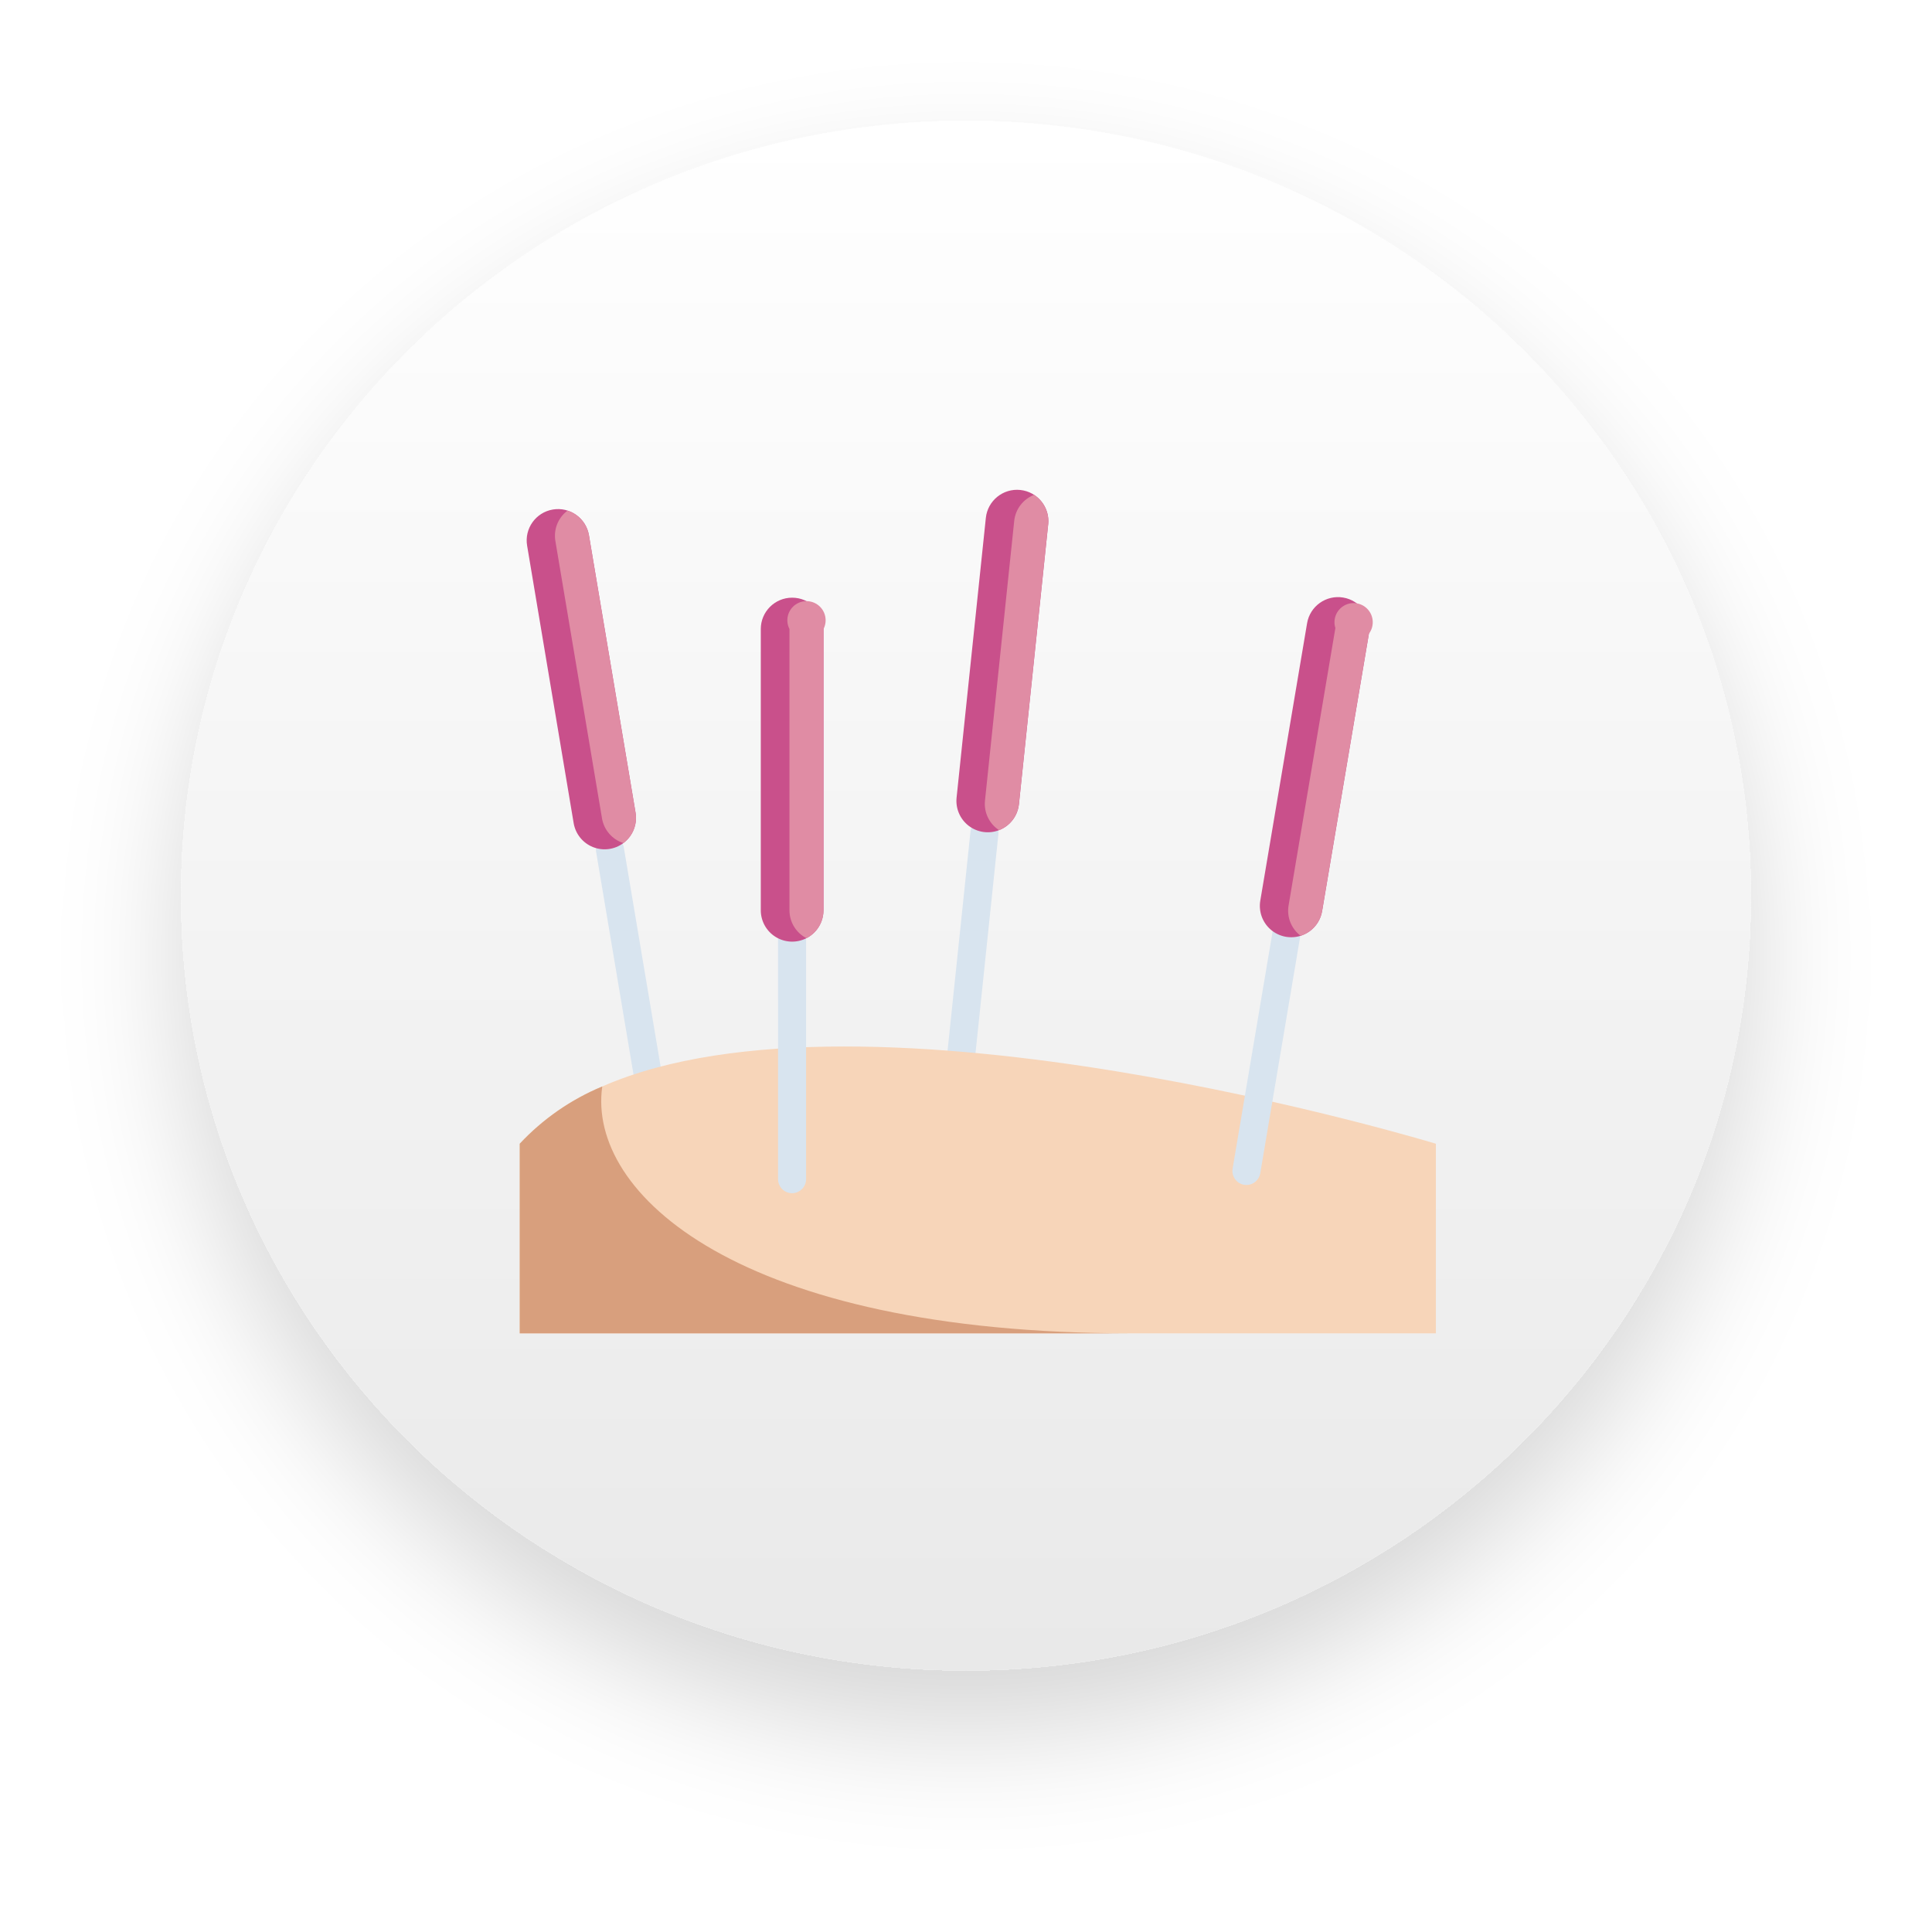
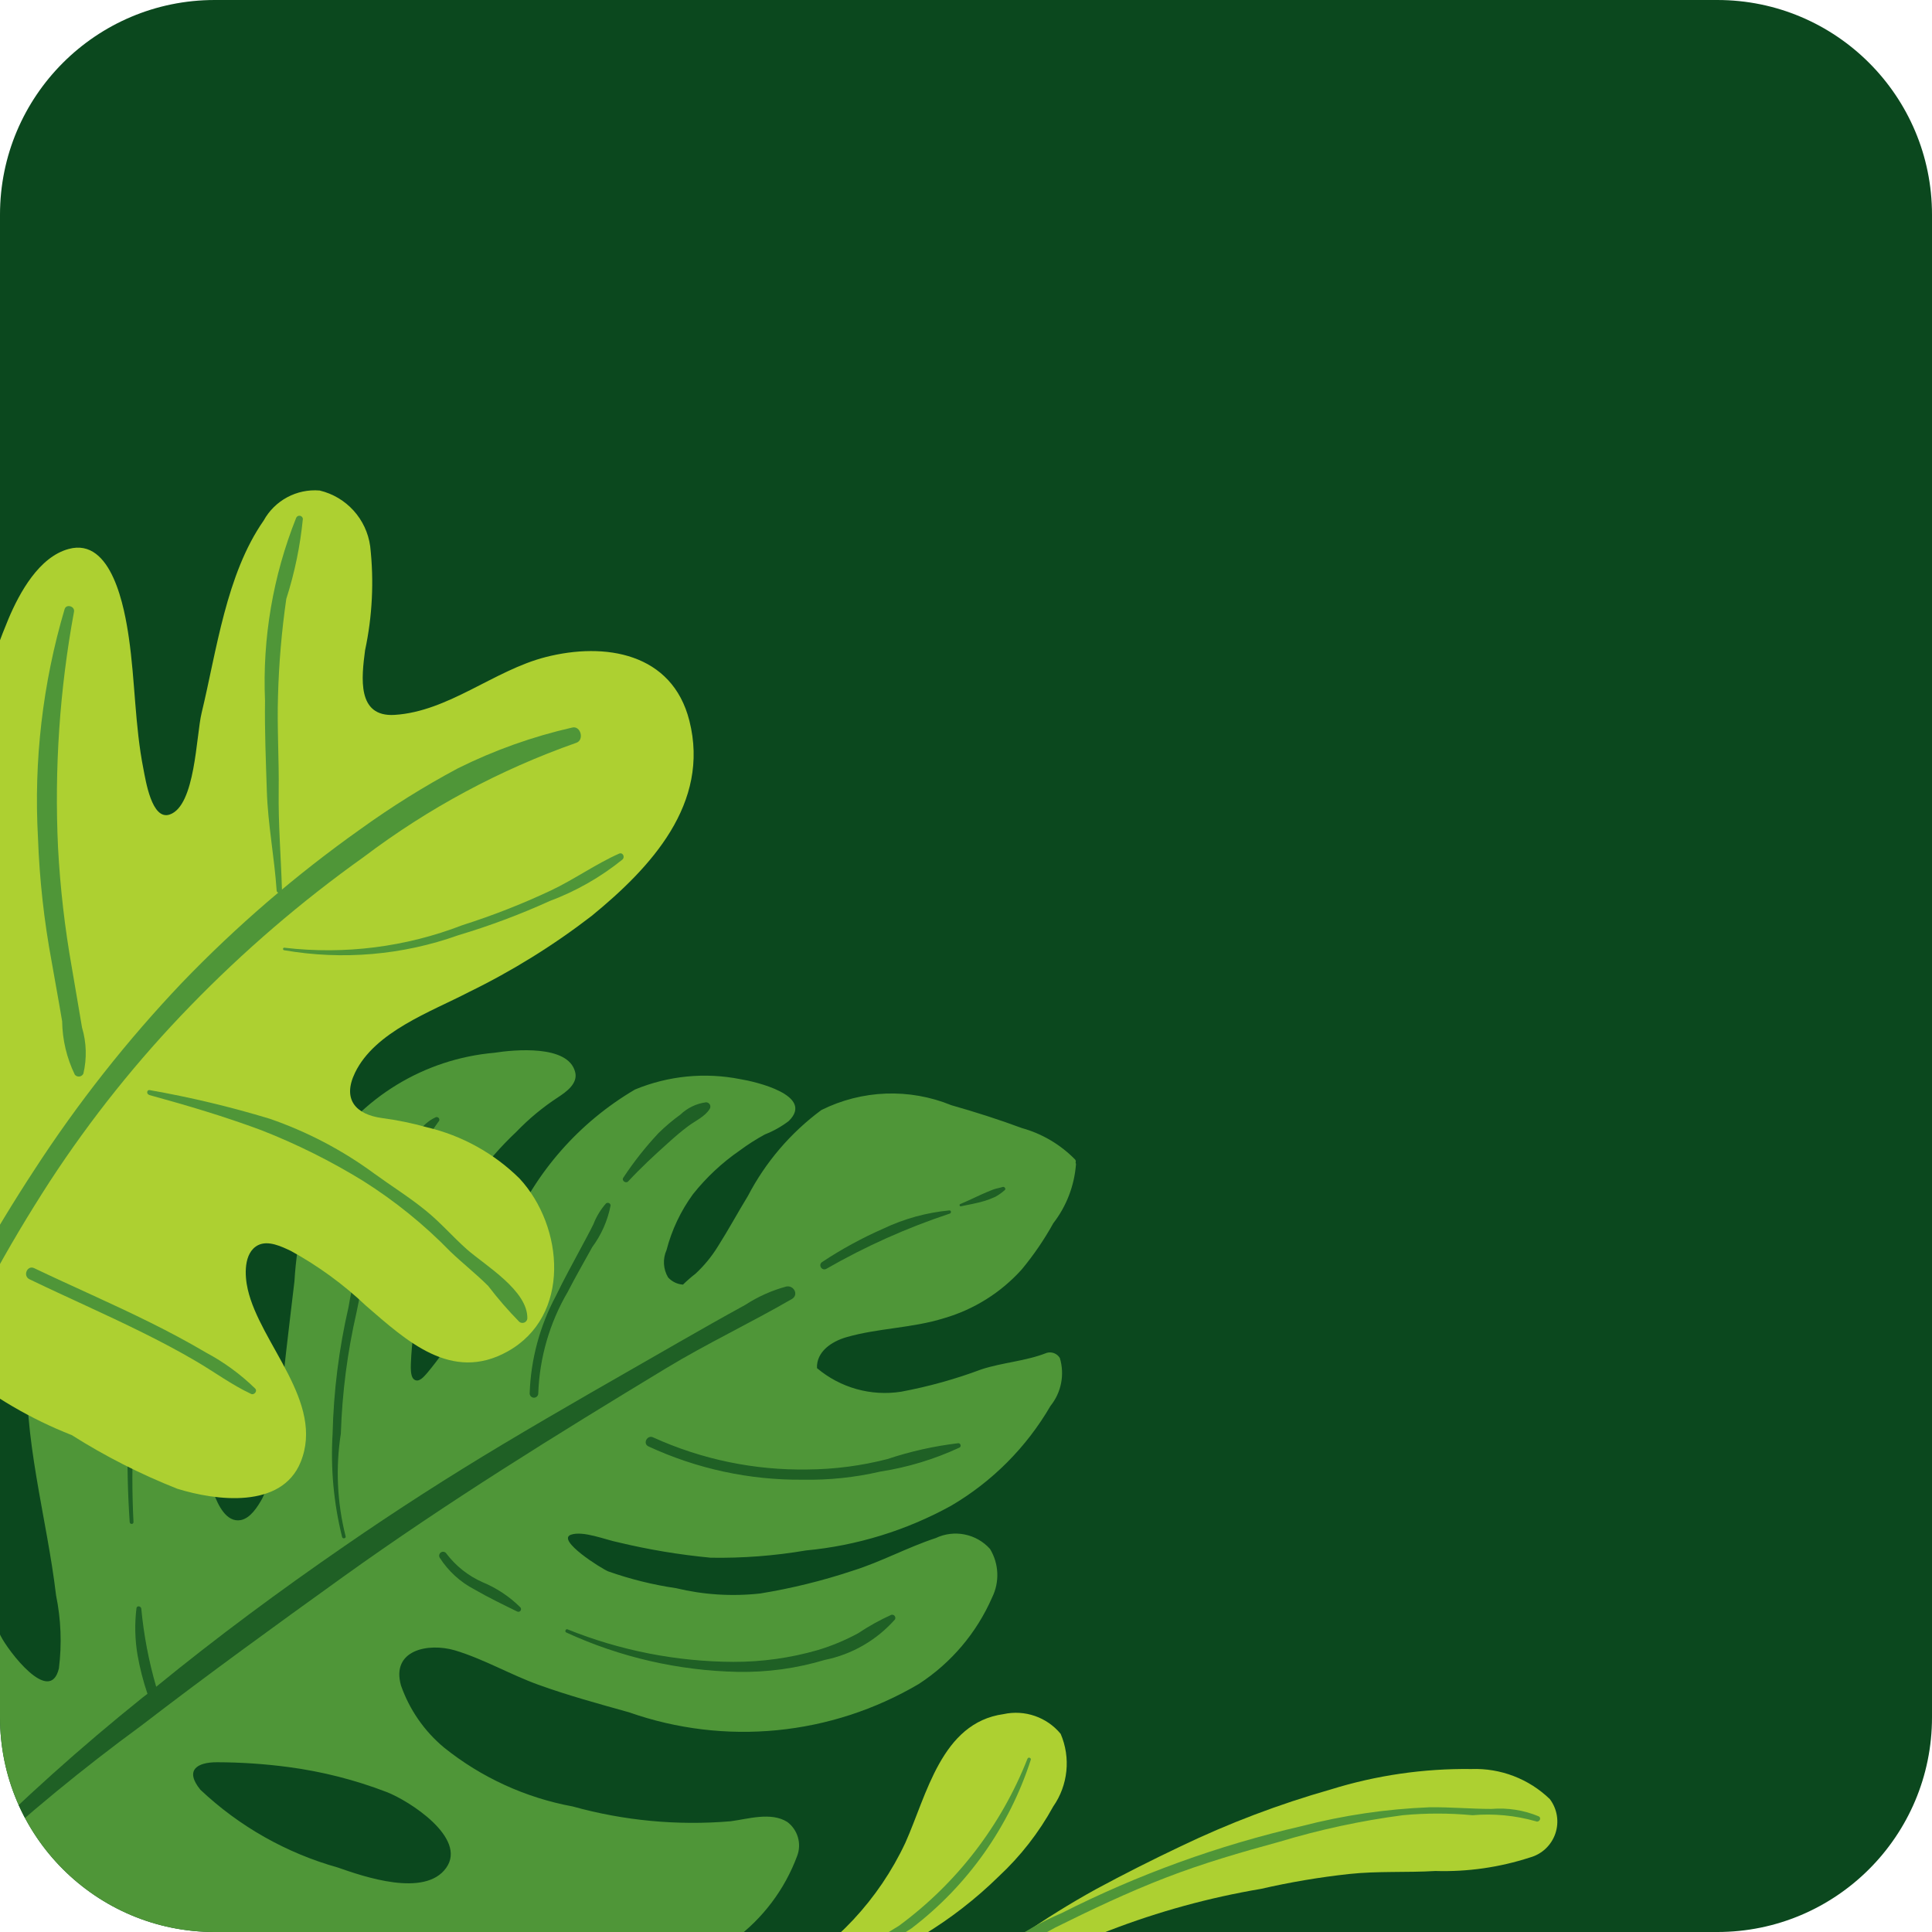
- <svg xmlns="http://www.w3.org/2000/svg" width="96" height="95" viewBox="0 0 96 95">
+ <svg xmlns="http://www.w3.org/2000/svg" width="45" height="45" viewBox="0 0 45 45">
  <defs>
-     <linearGradient id="linear-gradient" x1="0.5" x2="0.5" y2="1" gradientUnits="objectBoundingBox">
-       <stop offset="0" stop-color="#fff" />
-       <stop offset="1" stop-color="#e9e9e9" />
-     </linearGradient>
-     <filter id="Elipse_7662" x="0" y="0" width="96" height="95" filterUnits="userSpaceOnUse">
-       <feOffset dy="3" input="SourceAlpha" />
-       <feGaussianBlur stdDeviation="3" result="blur" />
-       <feFlood flood-opacity="0.161" />
-       <feComposite operator="in" in2="blur" />
-       <feComposite in="SourceGraphic" />
-     </filter>
+     <clipPath id="clip-path">
+       <rect id="Rectángulo_34145" data-name="Rectángulo 34145" width="45" height="45" rx="5" fill="#0b481e" />
+     </clipPath>
  </defs>
-   <g id="Grupo_1004664" data-name="Grupo 1004664" transform="translate(9 5.622)">
-     <g transform="matrix(1, 0, 0, 1, -9, -5.62)" filter="url(#Elipse_7662)">
-       <ellipse id="Elipse_7662-2" data-name="Elipse 7662" cx="39" cy="38.5" rx="39" ry="38.5" transform="translate(9 6)" fill="url(#linear-gradient)" />
-     </g>
-     <g id="Grupo_1004658" data-name="Grupo 1004658" transform="translate(16.826 18.716)">
-       <path id="Trazado_632068" data-name="Trazado 632068" d="M45.154,205.829a.7.7,0,0,1-.686-.581l-1.955-11.636a.7.7,0,0,1,1.374-.231l1.955,11.636a.7.7,0,0,1-.688.812Zm0,0" transform="translate(-38.724 -175.657)" fill="#d8e4ef" />
-       <path id="Trazado_632069" data-name="Trazado 632069" d="M6.96,12.086,9.276,25.871a1.557,1.557,0,0,1-.267,1.162,1.594,1.594,0,0,1-.337.345A1.559,1.559,0,0,1,6.2,26.388L3.887,12.6a1.558,1.558,0,1,1,3.073-.516Zm0,0" transform="translate(-3.521 -9.827)" fill="#c9508b" />
-       <path id="Trazado_632070" data-name="Trazado 632070" d="M21.352,12.836l2.316,13.785a1.557,1.557,0,0,1-.267,1.162,1.593,1.593,0,0,1-.337.345A1.558,1.558,0,0,1,22,26.9L19.683,13.117a1.558,1.558,0,0,1,.605-1.507,1.56,1.56,0,0,1,1.063,1.227Zm0,0" transform="translate(-17.913 -10.577)" fill="#e08ca4" />
-       <path id="Trazado_632071" data-name="Trazado 632071" d="M238.792,196.61a.729.729,0,0,1-.073,0,.7.7,0,0,1-.621-.765l1.227-11.735a.7.7,0,0,1,1.386.145l-1.227,11.735A.7.7,0,0,1,238.792,196.61Zm0,0" transform="translate(-216.925 -167.167)" fill="#d8e4ef" />
-       <path id="Trazado_632072" data-name="Trazado 632072" d="M248.586,1.721l-1.453,13.9a1.556,1.556,0,0,1-.568,1.048,1.59,1.59,0,0,1-.417.242,1.559,1.559,0,0,1-2.114-1.615l1.454-13.9a1.558,1.558,0,1,1,3.1.324Zm0,0" transform="translate(-222.328 -0.001)" fill="#c9508b" />
-       <path id="Trazado_632073" data-name="Trazado 632073" d="M263.1,4.318l-1.453,13.9a1.556,1.556,0,0,1-.568,1.048,1.592,1.592,0,0,1-.417.242,1.557,1.557,0,0,1-.7-1.467l1.453-13.9a1.558,1.558,0,0,1,.986-1.291,1.559,1.559,0,0,1,.7,1.467Zm0,0" transform="translate(-236.845 -2.598)" fill="#e08ca4" />
-       <path id="Trazado_632074" data-name="Trazado 632074" d="M45.523,315.924v9.422H0v-9.422a11.829,11.829,0,0,1,4.1-2.845c13.141-5.76,41.42,2.845,41.42,2.845Zm0,0" transform="translate(0 -283.434)" fill="#f7d5b9" />
-       <path id="Trazado_632075" data-name="Trazado 632075" d="M30.38,345.693H0v-9.422a11.828,11.828,0,0,1,4.1-2.845c-.759,5.324,6.766,12.267,26.276,12.267Zm0,0" transform="translate(0 -303.781)" fill="#d89f7d" />
-       <path id="Trazado_632076" data-name="Trazado 632076" d="M145.091,257.884a.7.7,0,0,1-.7-.7v-11.8a.7.7,0,1,1,1.393,0v11.8A.7.7,0,0,1,145.091,257.884Zm0,0" transform="translate(-131.556 -222.935)" fill="#d8e4ef" />
-       <path id="Trazado_632077" data-name="Trazado 632077" d="M137.827,61.824V75.8a1.556,1.556,0,0,1-.456,1.1,1.6,1.6,0,0,1-.389.284,1.559,1.559,0,0,1-2.271-1.386V61.824a1.558,1.558,0,1,1,3.116,0Zm0,0" transform="translate(-122.734 -54.907)" fill="#c9508b" />
-       <path id="Trazado_632078" data-name="Trazado 632078" d="M152.422,63.585V77.564a1.556,1.556,0,0,1-.456,1.1,1.6,1.6,0,0,1-.389.284,1.558,1.558,0,0,1-.846-1.386V63.585a.951.951,0,1,1,1.692,0Zm0,0" transform="translate(-137.329 -56.669)" fill="#e08ca4" />
-       <path id="Trazado_632079" data-name="Trazado 632079" d="M398.973,254.974a.7.7,0,0,1-.117-.01.7.7,0,0,1-.571-.8l1.963-11.635a.7.7,0,1,1,1.374.232l-1.963,11.635A.7.7,0,0,1,398.973,254.974Zm0,0" transform="translate(-362.864 -220.433)" fill="#d8e4ef" />
-       <path id="Trazado_632080" data-name="Trazado 632080" d="M419,61.77l-2.325,13.784a1.556,1.556,0,0,1-.633,1.011,1.6,1.6,0,0,1-.431.215,1.559,1.559,0,0,1-2.009-1.745l2.325-13.783A1.558,1.558,0,1,1,419,61.77Zm0,0" transform="translate(-376.805 -54.622)" fill="#c9508b" />
-       <path id="Trazado_632081" data-name="Trazado 632081" d="M433.39,64.949l-2.325,13.784a1.557,1.557,0,0,1-.633,1.011,1.6,1.6,0,0,1-.431.215,1.557,1.557,0,0,1-.6-1.507l2.325-13.784a.951.951,0,1,1,1.668.281Zm0,0" transform="translate(-391.198 -57.801)" fill="#e08ca4" />
+   <g id="Grupo_1084760" data-name="Grupo 1084760" transform="translate(-180 -1710.914)">
+     <g id="Grupo_84490" data-name="Grupo 84490" transform="translate(0 -754.086)">
+       <rect id="Rectángulo_34144" data-name="Rectángulo 34144" width="45" height="45" rx="5" transform="translate(180 2465)" fill="#0b481e" />
+       <g id="Enmascarar_grupo_96" data-name="Enmascarar grupo 96" transform="translate(180 2465)" clip-path="url(#clip-path)">
+         <g id="Grupo_84489" data-name="Grupo 84489" transform="translate(-4.025 10.416)">
+           <g id="Grupo_80114" data-name="Grupo 80114" transform="translate(29.093 36.592) rotate(180)">
+             <path id="Trazado_113537" data-name="Trazado 113537" d="M5.937,21.153a5.848,5.848,0,0,0,1.71-2c.238-.39.456-.793.7-1.177a3.042,3.042,0,0,1,.519-.633,3.38,3.38,0,0,0,.294-.256.514.514,0,0,1,.348.169.693.693,0,0,1,.035.636,3.846,3.846,0,0,1-.615,1.3,5.077,5.077,0,0,1-1.09,1.019,4.949,4.949,0,0,1-.588.375,2.3,2.3,0,0,0-.552.31c-.617.6.786.922,1.125.976a4.251,4.251,0,0,0,2.455-.241,7.027,7.027,0,0,0,2.908-3.31c.4-.755.751-1.526,1.2-2.25a7.736,7.736,0,0,1,.725-1.034c.078-.088.2-.245.314-.158s.064.441.063.561a7.855,7.855,0,0,1-2.45,5.209,5.555,5.555,0,0,1-.966.8c-.19.125-.472.322-.4.591.163.642,1.426.518,1.881.447a5.247,5.247,0,0,0,3.974-2.417,8.729,8.729,0,0,0,.683-2.907c.127-1.088.27-2.178.351-3.271a4.129,4.129,0,0,1,.4-1.79c.106-.187.27-.455.5-.5.338-.061.531.358.626.618a5.787,5.787,0,0,1,.008,2.7,17.1,17.1,0,0,1-1.634,5.7.278.278,0,0,0,.077.483,3,3,0,0,0,2.019-.326,6.644,6.644,0,0,0,2.028-1.2,5.987,5.987,0,0,0,1.84-4.189c.124-1.843-.448-3.719-.663-5.539a5.221,5.221,0,0,1-.066-1.7c.208-.885,1.189.419,1.355.753a9.838,9.838,0,0,1,.861,2.694,21.353,21.353,0,0,1,.17,2.979.136.136,0,0,0,.029.078c.046.287.318.371.6.145A3.4,3.4,0,0,0,27.6,12.82a10.377,10.377,0,0,0-.01-5.144,9.972,9.972,0,0,0-2.644-4.143,12.62,12.62,0,0,0-1.985-1.594A10.584,10.584,0,0,0,20.589.9,20.874,20.874,0,0,0,17.882.133,4.092,4.092,0,0,0,15.7.166c-.471-.02-.941-.031-1.407-.037C12.115.1,9.717.406,7.973,1.826A4.267,4.267,0,0,0,6.5,3.781a.685.685,0,0,0,.23.79c.379.24.916.069,1.323.016a10.442,10.442,0,0,1,3.675.345,6.736,6.736,0,0,1,3,1.374,3.3,3.3,0,0,1,1,1.443c.235.829-.633,1-1.253.82-.667-.2-1.286-.562-1.941-.8-.694-.251-1.4-.443-2.115-.643a8.036,8.036,0,0,0-6.753.66A4.593,4.593,0,0,0,1.96,9.8a1.175,1.175,0,0,0,.049,1.131,1.078,1.078,0,0,0,1.263.253c.66-.217,1.274-.555,1.941-.763A13.862,13.862,0,0,1,7.36,9.893a5.687,5.687,0,0,1,1.96.123,8.445,8.445,0,0,1,1.58.391c.169.069,1.213.73.871.854-.283.1-.81-.119-1.1-.176a15.491,15.491,0,0,0-2.155-.359,12,12,0,0,0-2.219.169,8.693,8.693,0,0,0-3.378,1.039A6.449,6.449,0,0,0,.6,14.262a1.218,1.218,0,0,0-.218,1.115.269.269,0,0,0,.306.12c.489-.194,1.02-.221,1.518-.383a11.181,11.181,0,0,1,1.87-.521,2.449,2.449,0,0,1,1.963.549c.015.379-.333.619-.688.721-.742.213-1.528.209-2.272.442A3.892,3.892,0,0,0,1.27,17.44a6.992,6.992,0,0,0-.735,1.076,2.562,2.562,0,0,0-.529,1.378.217.217,0,0,0,.01.038A.066.066,0,0,0,.026,20a2.771,2.771,0,0,0,1.24.733c.538.2,1.092.376,1.644.533A3.672,3.672,0,0,0,5.937,21.153ZM16.064,5.269c-.521-.2-1.886-1.071-1.388-1.768S16.6,3.3,17.2,3.51a7.685,7.685,0,0,1,3.2,1.811c.376.46.073.643-.39.641A12.861,12.861,0,0,1,18.35,5.85,10.041,10.041,0,0,1,16.064,5.269Z" transform="translate(0 0)" fill="#4f9638" />
+             <g id="Grupo_80113" data-name="Grupo 80113" transform="translate(1.652 3.571)" opacity="0.7">
+               <path id="Trazado_113538" data-name="Trazado 113538" d="M1.163,13.045c.515-.282,1.025-.571,1.534-.863,1.378-.791,2.759-1.574,4.123-2.39C8.072,9.043,9.3,8.255,10.5,7.426,12,6.393,13.478,5.3,14.886,4.149a9.8,9.8,0,0,1,.347,1.819c.006.058.1.081.112.012a3.772,3.772,0,0,0-.024-1.088,6.105,6.105,0,0,0-.232-.907L15.2,3.9A50.359,50.359,0,0,0,19.31.213a.126.126,0,0,0-.18-.176,44.662,44.662,0,0,1-3.894,3.205c-1.543,1.187-3.125,2.333-4.706,3.469-2.417,1.735-4.972,3.314-7.515,4.854-.958.58-1.97,1.057-2.936,1.616-.167.1-.043.323.128.291A3.35,3.35,0,0,0,1.163,13.045Z" transform="translate(4.892 0)" fill="#0a481c" />
+               <path id="Trazado_113539" data-name="Trazado 113539" d="M.942.044A20.544,20.544,0,0,1,.73,4.193C.632,4.84.5,5.483.373,6.124A10.188,10.188,0,0,0,0,8.031a.067.067,0,0,0,.125.031A7.181,7.181,0,0,0,.617,6.185C.757,5.493.856,4.8.935,4.1A22.244,22.244,0,0,0,1.03.042C1.026-.015.939-.013.942.044Z" transform="translate(19.365 7.942)" fill="#0a481c" />
+               <path id="Trazado_113540" data-name="Trazado 113540" d="M2.105,5.39a14.686,14.686,0,0,0,.372-2.954A7.962,7.962,0,0,0,2.255.029c-.016-.052-.1-.026-.08.023a5.975,5.975,0,0,1,.11,2.389,14.739,14.739,0,0,1-.366,2.827A11.078,11.078,0,0,1,.015,9.7a.062.062,0,0,0,.076.1c.574-.269.818-1.213,1.055-1.747.169-.382.4-.735.559-1.122A8.784,8.784,0,0,0,2.105,5.39Z" transform="translate(13.192 7.606)" fill="#0a481c" />
+               <path id="Trazado_113541" data-name="Trazado 113541" d="M.7,3.463c.194-.363.393-.723.571-1.094A5.177,5.177,0,0,0,1.885.093a.1.1,0,0,0-.2,0A5.028,5.028,0,0,1,1,2.455C.819,2.807.62,3.151.428,3.5A2.4,2.4,0,0,0,0,4.471a.065.065,0,0,0,.11.043A1.6,1.6,0,0,0,.4,4.034C.494,3.841.6,3.652.7,3.463Z" transform="translate(9.194 10.889)" fill="#0a481c" />
+               <path id="Trazado_113542" data-name="Trazado 113542" d="M.693,1.577a4.488,4.488,0,0,0,.513-.434A7.8,7.8,0,0,0,2.024.106C2.071.039,1.964-.038,1.91.021c-.291.313-.6.6-.92.887-.154.139-.312.277-.478.4s-.394.225-.5.4A.1.1,0,0,0,.1,1.862,1.064,1.064,0,0,0,.693,1.577Z" transform="translate(6.874 15.9)" fill="#0a481c" />
+               <path id="Trazado_113543" data-name="Trazado 113543" d="M3.562.238a8.354,8.354,0,0,1,3.6.746c.135.069.252-.135.117-.206A8.356,8.356,0,0,0,3.678,0,7.4,7.4,0,0,0,1.869.19,6.863,6.863,0,0,0,.026.75a.055.055,0,0,0,.029.1A8.257,8.257,0,0,0,1.707.481,7.666,7.666,0,0,1,3.562.238Z" transform="translate(1.038 8.972)" fill="#0a481c" />
+               <path id="Trazado_113544" data-name="Trazado 113544" d="M3,.171C3.1.106,3.005-.047,2.9.014A15.692,15.692,0,0,1,.025,1.3c-.037.014-.033.075.011.073A4.589,4.589,0,0,0,1.576.948,9.444,9.444,0,0,0,3,.171Z" transform="translate(1.267 13.871)" fill="#0a481c" />
+               <path id="Trazado_113545" data-name="Trazado 113545" d="M.3.383C.386.348.474.313.558.274.72.2.881.122,1.046.053A.027.027,0,0,0,1.031,0C.852.037.667.07.491.122a1.925,1.925,0,0,0-.261.1A1.168,1.168,0,0,0,.014.376C-.022.4.018.462.058.45.138.425.223.414.3.383Z" transform="translate(0 15.341)" fill="#0a481c" />
+               <path id="Trazado_113546" data-name="Trazado 113546" d="M.016.105A2.746,2.746,0,0,0,.9.692a2.142,2.142,0,0,1,.837.663.091.091,0,0,0,.157-.094,2.122,2.122,0,0,0-.811-.74C.761.334.422.171.09.008A.062.062,0,0,0,.016.105Z" transform="translate(11.28 5.894)" fill="#0a481c" />
+               <path id="Trazado_113547" data-name="Trazado 113547" d="M.867.9A4.963,4.963,0,0,1,1.81.507,7.027,7.027,0,0,1,3.775.233,10.453,10.453,0,0,1,7.639.991c.041.016.069-.054.029-.073a10.048,10.048,0,0,0-4-.918A6.626,6.626,0,0,0,1.643.279,2.962,2.962,0,0,0,.01,1.222a.075.075,0,0,0,.085.107A5.386,5.386,0,0,0,.867.9Z" transform="translate(2.56 4.496)" fill="#0a481c" />
+             </g>
+           </g>
+           <g id="Grupo_80142" data-name="Grupo 80142" transform="translate(40.31 36.407) rotate(180)">
+             <g id="Grupo_80139" data-name="Grupo 80139" transform="translate(0 0.026)">
+               <path id="Trazado_113572" data-name="Trazado 113572" d="M7.713.006A22.168,22.168,0,0,0,3.365,1.725,9.646,9.646,0,0,0,1.606,3.09,6.493,6.493,0,0,0,.335,4.721,1.751,1.751,0,0,0,.162,6.412a1.351,1.351,0,0,0,1.33.46c1.448-.2,1.788-1.884,2.289-3A6.944,6.944,0,0,1,6.693.754,2.478,2.478,0,0,0,7.827.2C7.906.123,7.826-.034,7.713.006Z" transform="translate(11.418 0)" fill="#add031" />
+               <path id="Trazado_113573" data-name="Trazado 113573" d="M8.781,3.646q1-.474,1.968-.995a20.2,20.2,0,0,0,1.771-1.1c.349-.235.706-.455,1.05-.7Q13.787.7,14,.532c.05-.039.16-.1.173-.169a.1.1,0,0,0-.03-.091.079.079,0,0,0-.007-.019L14.118.232A.106.106,0,0,0,14.072.2l.021.009c-.018-.008-.037-.018-.056-.025L14,.179a.585.585,0,0,1-.067-.023L13.92.149c0-.1-.1-.2-.2-.123A18.256,18.256,0,0,1,6.912,2.654,17.8,17.8,0,0,1,4.862,3c-.67.072-1.338.03-2.01.07a6.493,6.493,0,0,0-2.2.314A.868.868,0,0,0,.187,4.745a2.5,2.5,0,0,0,1.827.7A10.583,10.583,0,0,0,5.29,4.969,21.91,21.91,0,0,0,8.781,3.646Z" transform="translate(0 0.148)" fill="#add031" />
+             </g>
+             <g id="Grupo_80140" data-name="Grupo 80140" transform="translate(12.276 0)">
+               <path id="Trazado_113574" data-name="Trazado 113574" d="M.075,5.865a8.847,8.847,0,0,1,3-3.9A11.791,11.791,0,0,1,5.191.916c.361-.143.73-.258,1.1-.378A3.123,3.123,0,0,0,7.3.086c.041-.033,0-.1-.049-.084-.408.109-.8.276-1.208.4S5.266.663,4.883.821A11.053,11.053,0,0,0,2.776,1.91,8.037,8.037,0,0,0,0,5.834c-.015.042.054.072.073.03Z" transform="translate(0)" fill="#4f9638" />
+             </g>
+             <g id="Grupo_80141" data-name="Grupo 80141" transform="translate(0.413 0.388)">
+               <path id="Trazado_113575" data-name="Trazado 113575" d="M.034,4.13a2.363,2.363,0,0,0,1.1.172c.482,0,.962.045,1.444.038A14.056,14.056,0,0,0,5.559,3.9a24.6,24.6,0,0,0,5.58-2.022A7.088,7.088,0,0,0,13.623.093c.048-.063-.05-.121-.1-.079a12.222,12.222,0,0,1-2.227,1.523C10.45,1.957,9.6,2.36,8.72,2.7s-1.751.591-2.646.836A18.132,18.132,0,0,1,3.2,4.155a8.632,8.632,0,0,1-1.624,0A4.1,4.1,0,0,1,.1,4.014c-.077-.037-.144.076-.067.115Z" transform="translate(0)" fill="#4f9638" />
+             </g>
+           </g>
+           <g id="Grupo_80159" data-name="Grupo 80159" transform="translate(19.326 0) rotate(83)">
+             <path id="Trazado_113591" data-name="Trazado 113591" d="M6.417.026C4.8.229,4.352,1.749,4.537,3.173c.159,1.224.982,2.4.907,3.651-.054.886-.963.657-1.576.5a7.554,7.554,0,0,0-2.39-.414A1.55,1.55,0,0,0,.044,7.92,1.362,1.362,0,0,0,.58,9.3c1.135,1.02,2.879,1.457,4.27,1.98.516.194,2.128.406,2.259,1.026.091.433-.857.459-1.133.479-1.025.075-2.047-.059-3.072-.036-.674.015-2.373.1-2.221,1.139.1.707.87,1.259,1.437,1.586A17.514,17.514,0,0,0,4.771,16.7a23.1,23.1,0,0,0,3.556.929,26.49,26.49,0,0,0,3.517.519c.542.034,1.083.024,1.624.07a.274.274,0,0,0,.2.23,18.11,18.11,0,0,0,3.171.751,3.372,3.372,0,0,0,2.485-.437,9.88,9.88,0,0,0,1.854-2.43,14.683,14.683,0,0,0,1.54-2.288c.387-.86.767-2.348-.266-2.926-1.313-.734-2.85.6-4.147.732-.316.033-.855,0-.989-.363-.091-.251.1-.544.227-.745a8.417,8.417,0,0,1,1.483-1.582c.915-.83,2.019-1.753,1.456-3.139-.64-1.577-2.725-1.659-3.961-.772a4.56,4.56,0,0,0-1.452,2,7.547,7.547,0,0,0-.341,1.014c-.155.586-.538.87-1.124.492-.894-.576-1.193-1.929-1.539-2.855a16.6,16.6,0,0,0-1.416-3.063C9.7,1.334,8.39-.222,6.417.026Z" transform="translate(0 0)" fill="#add031" />
+             <g id="Grupo_80153" data-name="Grupo 80153" transform="translate(6.241 2.576)">
+               <path id="Trazado_113592" data-name="Trazado 113592" d="M0,.18A11.93,11.93,0,0,0,.618,2.937,19.987,19.987,0,0,0,1.751,5.369a29.186,29.186,0,0,0,3.04,4.555A30.189,30.189,0,0,0,8.7,13.869q1,.845,2.055,1.621a7.172,7.172,0,0,0,2.459,1.4c.119.027.227-.125.126-.216a22.258,22.258,0,0,0-2.174-1.465c-.738-.522-1.455-1.08-2.149-1.66A27.156,27.156,0,0,1,5.354,9.8,29.412,29.412,0,0,1,2.4,5.365,18.244,18.244,0,0,1,.365.131C.328-.071-.026-.027,0,.18Z" transform="translate(0 0)" fill="#4f9638" />
+             </g>
+             <g id="Grupo_80154" data-name="Grupo 80154" transform="translate(17.19 11.945)">
+               <path id="Trazado_113593" data-name="Trazado 113593" d="M.265,4.922c.523-.814,1.016-1.647,1.548-2.455.26-.394.529-.783.816-1.158.3-.394.652-.764.916-1.185C3.586.059,3.5-.035,3.434.013a5.007,5.007,0,0,0-.97,1.032c-.3.391-.584.794-.855,1.206C1.061,3.082.558,3.941.023,4.78c-.1.153.145.294.242.142Z" transform="translate(0)" fill="#4f9638" />
+             </g>
+             <g id="Grupo_80155" data-name="Grupo 80155" transform="translate(9.288 1.932)">
+               <path id="Trazado_113594" data-name="Trazado 113594" d="M1.283,8.114A8.009,8.009,0,0,0,1.43,4.041,16.648,16.648,0,0,0,.9,1.837,6.087,6.087,0,0,0,.146.034C.1-.031-.023,0,0,.094.175.669.473,1.212.662,1.787a16.78,16.78,0,0,1,.547,2.132A8.686,8.686,0,0,1,1.226,8.1c-.012.036.044.051.057.016Z" fill="#4f9638" />
+             </g>
+             <g id="Grupo_80156" data-name="Grupo 80156" transform="translate(0.57 8.388)">
+               <path id="Trazado_113595" data-name="Trazado 113595" d="M8.6,1.537c-.771-.071-1.526-.1-2.295-.205-.733-.1-1.474-.141-2.206-.255A19.6,19.6,0,0,1,1.885.611,8.974,8.974,0,0,0,.079,0,.082.082,0,0,0,.038.152a10.312,10.312,0,0,0,4.141,1.24c.694.095,1.393.151,2.09.214.781.071,1.552.013,2.332.056.081,0,.08-.118,0-.126Z" transform="translate(0 0)" fill="#4f9638" />
+             </g>
+             <g id="Grupo_80157" data-name="Grupo 80157" transform="translate(2.003 13.938)">
+               <path id="Trazado_113596" data-name="Trazado 113596" d="M.057.214A15.706,15.706,0,0,0,5.274,1.48a19.626,19.626,0,0,0,2.9.035c.469-.023.938-.053,1.408-.073A2.94,2.94,0,0,0,10.852,1.3a.119.119,0,0,0,0-.2A2.077,2.077,0,0,0,9.782,1c-.469.019-.938.045-1.408.065a23,23,0,0,1-2.816-.021A24.02,24.02,0,0,1,.146.005C.023-.034-.062.158.057.214Z" transform="translate(0 0)" fill="#4f9638" />
+             </g>
+             <g id="Grupo_80158" data-name="Grupo 80158" transform="translate(13.424 5.462)">
+               <path id="Trazado_113597" data-name="Trazado 113597" d="M.11,8.117c.349-.849.71-1.68,1.133-2.495A14.886,14.886,0,0,1,2.707,3.41,11.062,11.062,0,0,1,4.581,1.6c.309-.252.592-.534.906-.78A8.854,8.854,0,0,0,6.408.2.116.116,0,0,0,6.357.008c-.646-.1-1.349.82-1.776,1.2-.33.291-.7.537-1.014.842-.356.341-.664.724-1,1.084A9.139,9.139,0,0,0,1,5.4,23.822,23.822,0,0,0,0,8.087c-.024.069.081.094.107.029Z" transform="translate(0)" fill="#4f9638" />
+             </g>
+           </g>
+         </g>
+       </g>
    </g>
  </g>
</svg>
